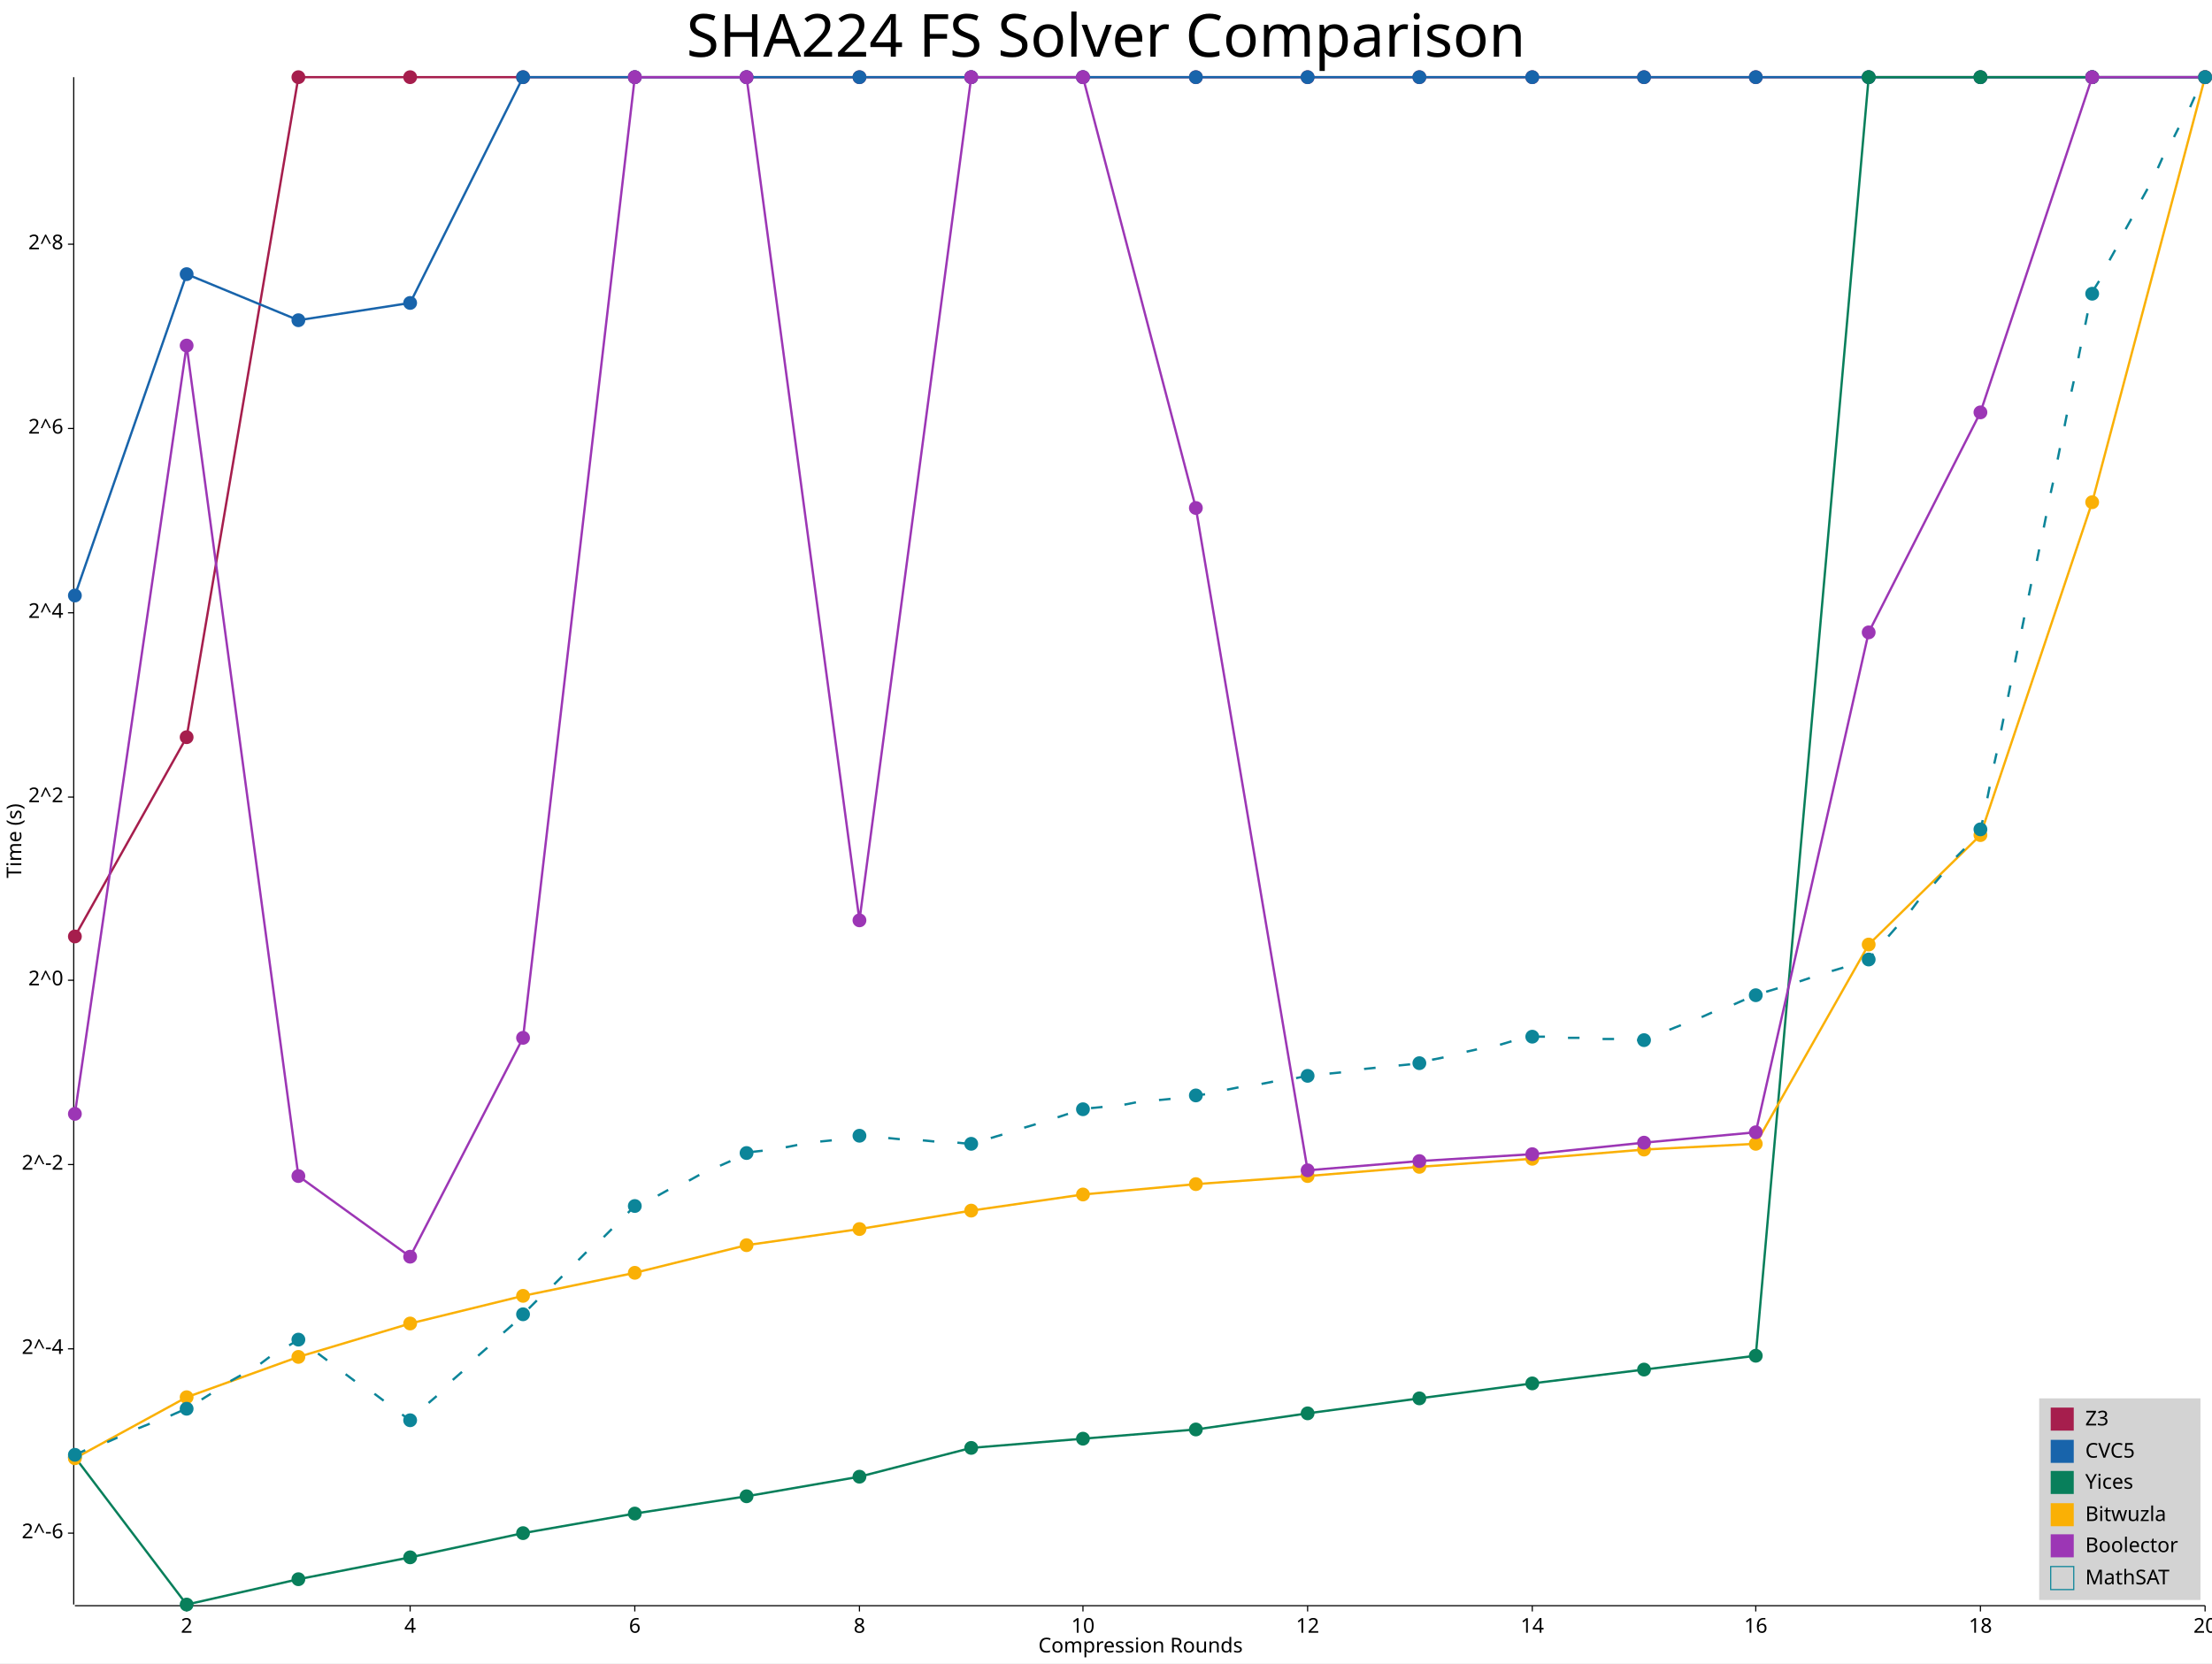
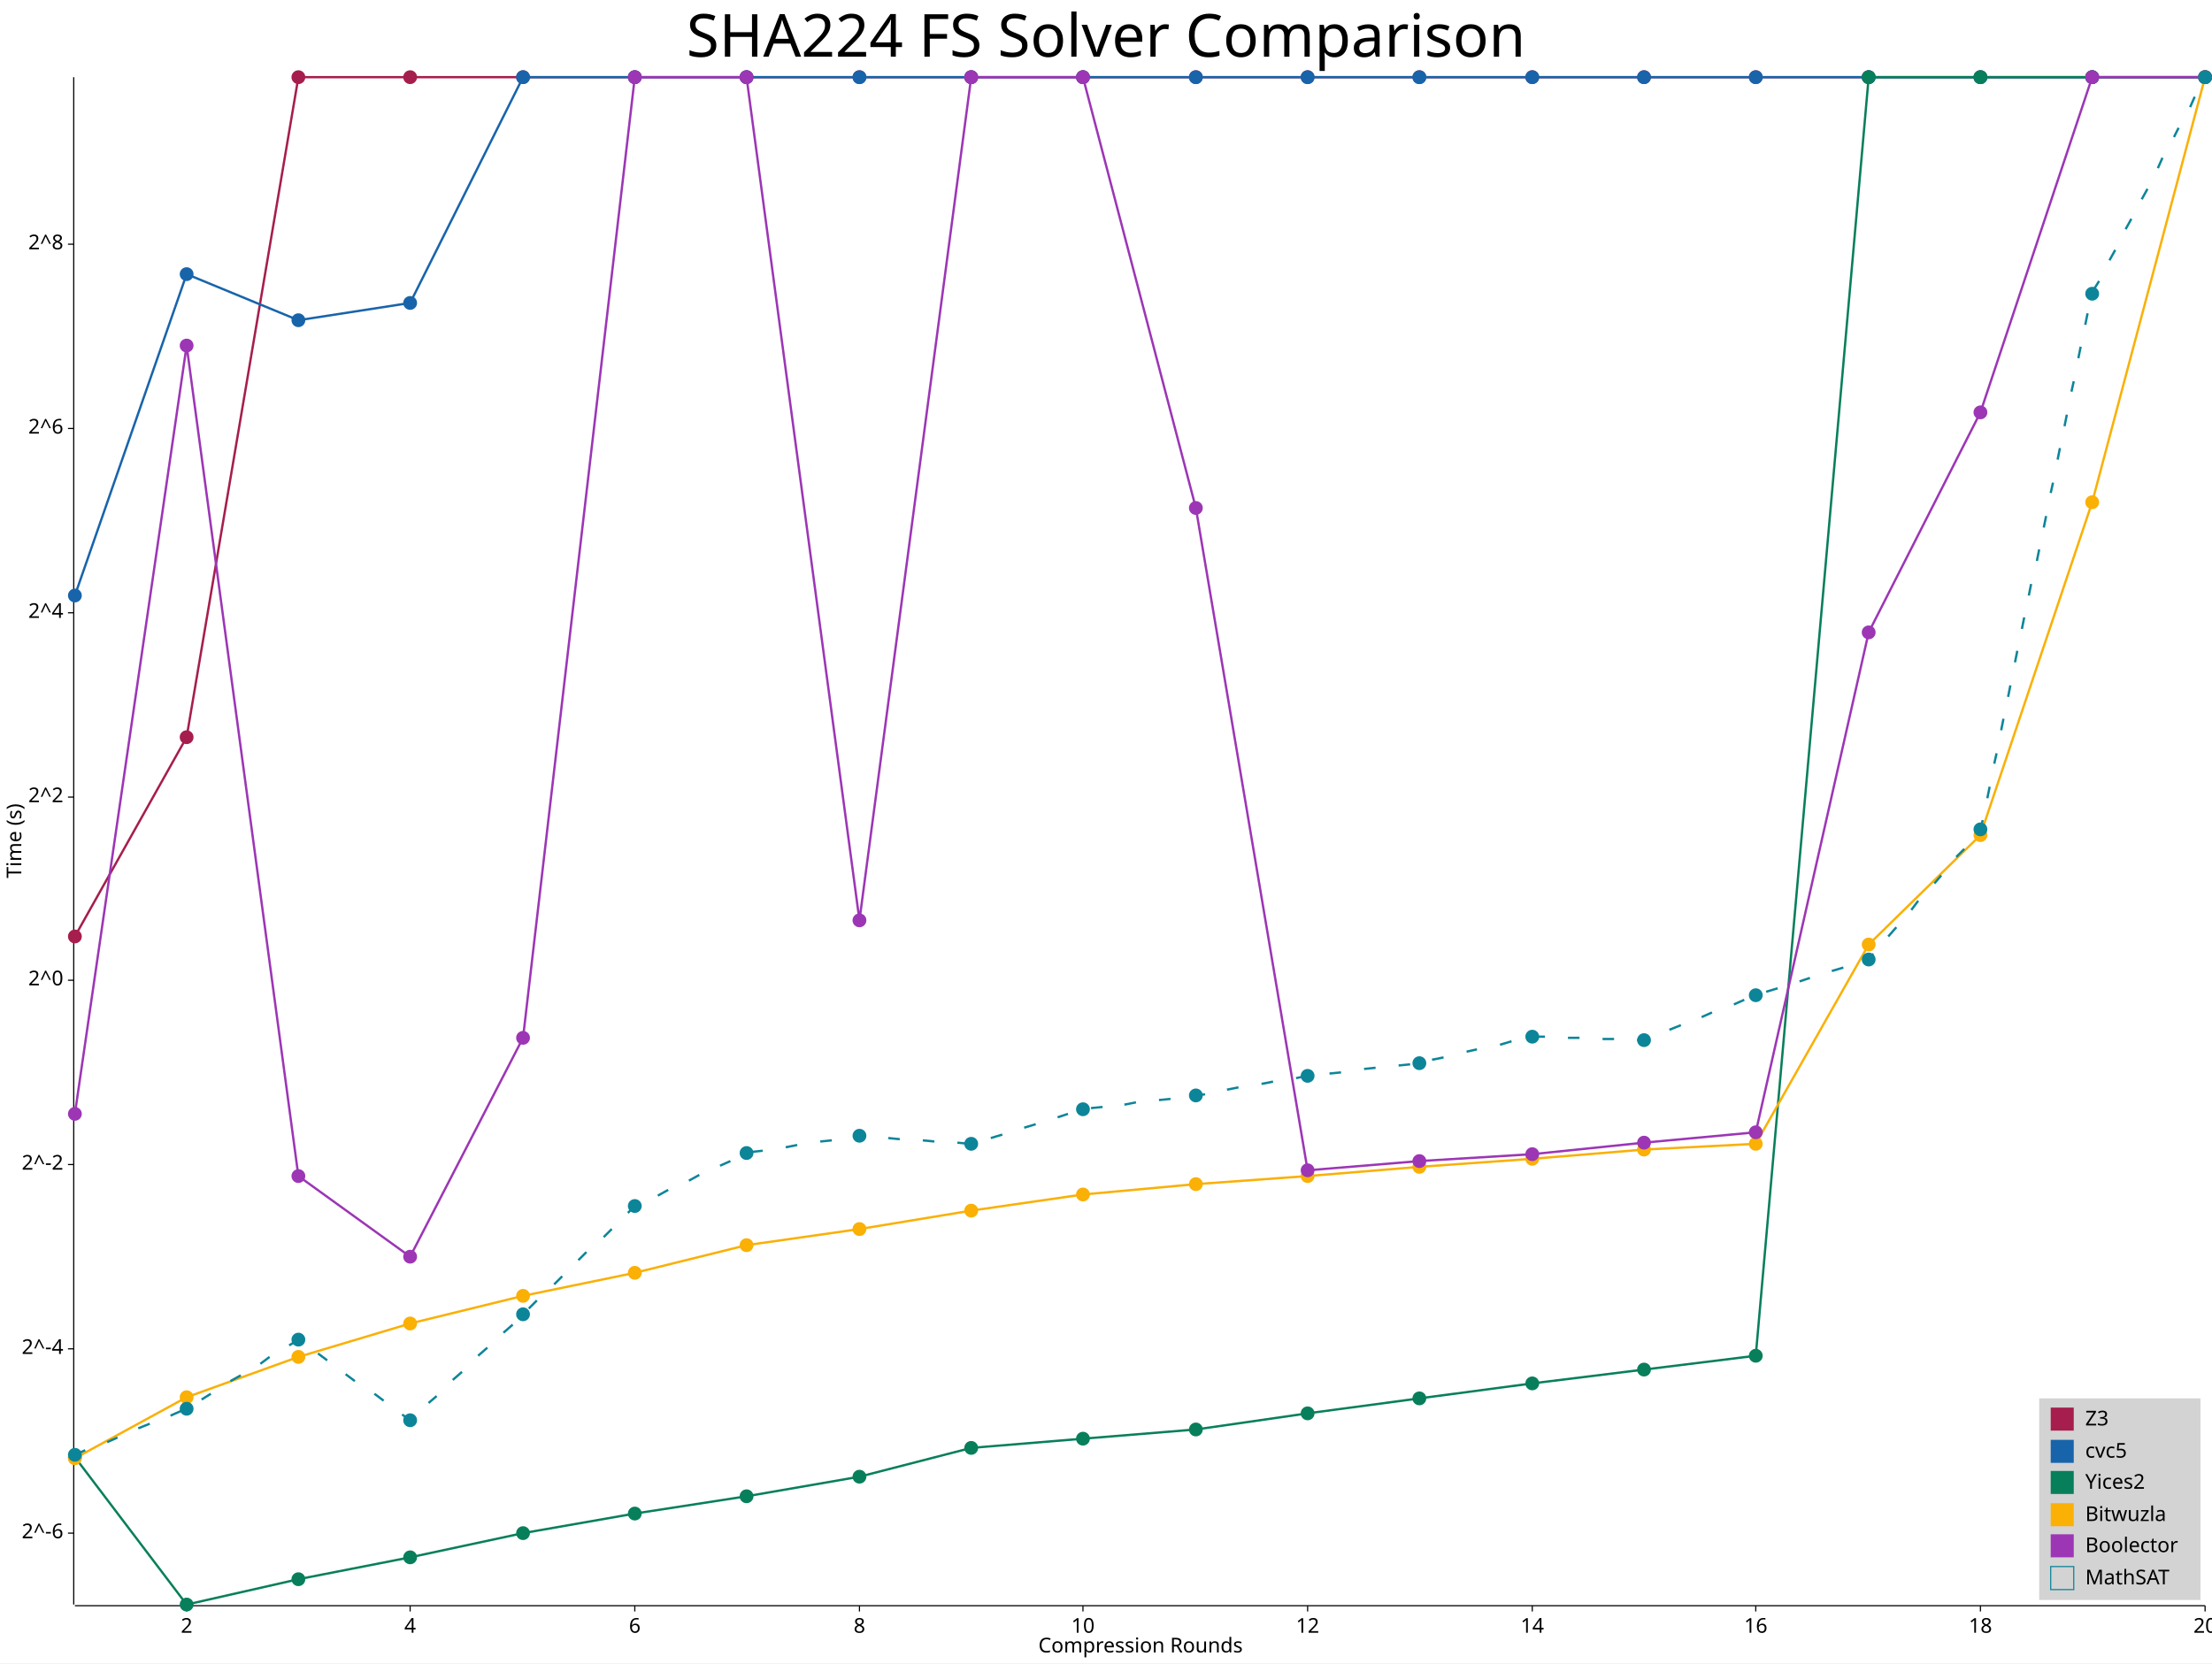
<svg xmlns="http://www.w3.org/2000/svg" width="1920" height="1444" viewBox="0 0 1920 1444">
  <rect x="0" y="0" width="1920" height="1444" opacity="1" fill="#FFFFFF" stroke="none" />
  <text x="960" y="10" dy="0.76em" text-anchor="middle" font-family="noto sans" font-size="51.613" opacity="1" fill="#000000">
SHA224 FS Solver Comparison
</text>
  <text x="990" y="1439" dy="-0.5ex" text-anchor="middle" font-family="noto sans" font-size="17.742" opacity="1" fill="#000000">
Compression Rounds
</text>
  <polyline fill="none" opacity="1" stroke="#000000" stroke-width="1" points="65,1394 1914,1394 " />
  <text x="162" y="1404" dy="0.76em" text-anchor="middle" font-family="noto sans" font-size="17.742" opacity="1" fill="#000000">
2
</text>
  <polyline fill="none" opacity="1" stroke="#000000" stroke-width="1" points="162,1394 162,1399 " />
  <text x="356" y="1404" dy="0.76em" text-anchor="middle" font-family="noto sans" font-size="17.742" opacity="1" fill="#000000">
4
</text>
  <polyline fill="none" opacity="1" stroke="#000000" stroke-width="1" points="356,1394 356,1399 " />
  <text x="551" y="1404" dy="0.76em" text-anchor="middle" font-family="noto sans" font-size="17.742" opacity="1" fill="#000000">
6
</text>
  <polyline fill="none" opacity="1" stroke="#000000" stroke-width="1" points="551,1394 551,1399 " />
  <text x="746" y="1404" dy="0.76em" text-anchor="middle" font-family="noto sans" font-size="17.742" opacity="1" fill="#000000">
8
</text>
  <polyline fill="none" opacity="1" stroke="#000000" stroke-width="1" points="746,1394 746,1399 " />
  <text x="940" y="1404" dy="0.76em" text-anchor="middle" font-family="noto sans" font-size="17.742" opacity="1" fill="#000000">
10
</text>
  <polyline fill="none" opacity="1" stroke="#000000" stroke-width="1" points="940,1394 940,1399 " />
  <text x="1135" y="1404" dy="0.76em" text-anchor="middle" font-family="noto sans" font-size="17.742" opacity="1" fill="#000000">
12
</text>
  <polyline fill="none" opacity="1" stroke="#000000" stroke-width="1" points="1135,1394 1135,1399 " />
  <text x="1330" y="1404" dy="0.76em" text-anchor="middle" font-family="noto sans" font-size="17.742" opacity="1" fill="#000000">
14
</text>
  <polyline fill="none" opacity="1" stroke="#000000" stroke-width="1" points="1330,1394 1330,1399 " />
  <text x="1524" y="1404" dy="0.76em" text-anchor="middle" font-family="noto sans" font-size="17.742" opacity="1" fill="#000000">
16
</text>
  <polyline fill="none" opacity="1" stroke="#000000" stroke-width="1" points="1524,1394 1524,1399 " />
  <text x="1719" y="1404" dy="0.76em" text-anchor="middle" font-family="noto sans" font-size="17.742" opacity="1" fill="#000000">
18
</text>
  <polyline fill="none" opacity="1" stroke="#000000" stroke-width="1" points="1719,1394 1719,1399 " />
  <text x="1914" y="1404" dy="0.76em" text-anchor="middle" font-family="noto sans" font-size="17.742" opacity="1" fill="#000000">
20
</text>
  <polyline fill="none" opacity="1" stroke="#000000" stroke-width="1" points="1914,1394 1914,1399 " />
  <text x="5" y="730" dy="0.76em" text-anchor="middle" font-family="noto sans" font-size="17.742" opacity="1" fill="#000000" transform="rotate(270, 5, 730)">
Time (s)
</text>
  <polyline fill="none" opacity="1" stroke="#000000" stroke-width="1" points="64,67 64,1393 " />
  <text x="55" y="1331" dy="0.5ex" text-anchor="end" font-family="noto sans" font-size="17.742" opacity="1" fill="#000000">
2^-6
</text>
  <polyline fill="none" opacity="1" stroke="#000000" stroke-width="1" points="59,1331 64,1331 " />
  <text x="55" y="1171" dy="0.5ex" text-anchor="end" font-family="noto sans" font-size="17.742" opacity="1" fill="#000000">
2^-4
</text>
  <polyline fill="none" opacity="1" stroke="#000000" stroke-width="1" points="59,1171 64,1171 " />
  <text x="55" y="1011" dy="0.5ex" text-anchor="end" font-family="noto sans" font-size="17.742" opacity="1" fill="#000000">
2^-2
</text>
  <polyline fill="none" opacity="1" stroke="#000000" stroke-width="1" points="59,1011 64,1011 " />
  <text x="55" y="851" dy="0.5ex" text-anchor="end" font-family="noto sans" font-size="17.742" opacity="1" fill="#000000">
2^0
</text>
  <polyline fill="none" opacity="1" stroke="#000000" stroke-width="1" points="59,851 64,851 " />
  <text x="55" y="692" dy="0.5ex" text-anchor="end" font-family="noto sans" font-size="17.742" opacity="1" fill="#000000">
2^2
</text>
  <polyline fill="none" opacity="1" stroke="#000000" stroke-width="1" points="59,692 64,692 " />
  <text x="55" y="532" dy="0.5ex" text-anchor="end" font-family="noto sans" font-size="17.742" opacity="1" fill="#000000">
2^4
</text>
  <polyline fill="none" opacity="1" stroke="#000000" stroke-width="1" points="59,532 64,532 " />
  <text x="55" y="372" dy="0.5ex" text-anchor="end" font-family="noto sans" font-size="17.742" opacity="1" fill="#000000">
2^6
</text>
  <polyline fill="none" opacity="1" stroke="#000000" stroke-width="1" points="59,372 64,372 " />
  <text x="55" y="212" dy="0.5ex" text-anchor="end" font-family="noto sans" font-size="17.742" opacity="1" fill="#000000">
2^8
</text>
  <polyline fill="none" opacity="1" stroke="#000000" stroke-width="1" points="59,212 64,212 " />
  <polyline fill="none" opacity="1" stroke="#A61E4D" stroke-width="2" points="65,813 162,640 259,67 356,67 454,67 551,67 648,67 746,67 843,67 940,67 1038,67 1135,67 1232,67 1330,67 1427,67 1524,67 1622,67 1719,67 1816,67 1914,67 " />
  <circle cx="65" cy="813" r="6" opacity="1" fill="#A61E4D" stroke="none" stroke-width="1" />
  <circle cx="162" cy="640" r="6" opacity="1" fill="#A61E4D" stroke="none" stroke-width="1" />
  <circle cx="259" cy="67" r="6" opacity="1" fill="#A61E4D" stroke="none" stroke-width="1" />
  <circle cx="356" cy="67" r="6" opacity="1" fill="#A61E4D" stroke="none" stroke-width="1" />
  <circle cx="454" cy="67" r="6" opacity="1" fill="#A61E4D" stroke="none" stroke-width="1" />
  <circle cx="551" cy="67" r="6" opacity="1" fill="#A61E4D" stroke="none" stroke-width="1" />
  <circle cx="648" cy="67" r="6" opacity="1" fill="#A61E4D" stroke="none" stroke-width="1" />
  <circle cx="746" cy="67" r="6" opacity="1" fill="#A61E4D" stroke="none" stroke-width="1" />
  <circle cx="843" cy="67" r="6" opacity="1" fill="#A61E4D" stroke="none" stroke-width="1" />
  <circle cx="940" cy="67" r="6" opacity="1" fill="#A61E4D" stroke="none" stroke-width="1" />
  <circle cx="1038" cy="67" r="6" opacity="1" fill="#A61E4D" stroke="none" stroke-width="1" />
  <circle cx="1135" cy="67" r="6" opacity="1" fill="#A61E4D" stroke="none" stroke-width="1" />
  <circle cx="1232" cy="67" r="6" opacity="1" fill="#A61E4D" stroke="none" stroke-width="1" />
  <circle cx="1330" cy="67" r="6" opacity="1" fill="#A61E4D" stroke="none" stroke-width="1" />
  <circle cx="1427" cy="67" r="6" opacity="1" fill="#A61E4D" stroke="none" stroke-width="1" />
  <circle cx="1524" cy="67" r="6" opacity="1" fill="#A61E4D" stroke="none" stroke-width="1" />
  <circle cx="1622" cy="67" r="6" opacity="1" fill="#A61E4D" stroke="none" stroke-width="1" />
  <circle cx="1719" cy="67" r="6" opacity="1" fill="#A61E4D" stroke="none" stroke-width="1" />
  <circle cx="1816" cy="67" r="6" opacity="1" fill="#A61E4D" stroke="none" stroke-width="1" />
  <circle cx="1914" cy="67" r="6" opacity="1" fill="#A61E4D" stroke="none" stroke-width="1" />
  <polyline fill="none" opacity="1" stroke="#1864AB" stroke-width="2" points="65,517 162,238 259,278 356,263 454,67 551,67 648,67 746,67 843,67 940,67 1038,67 1135,67 1232,67 1330,67 1427,67 1524,67 1622,67 1719,67 1816,67 1914,67 " />
  <circle cx="65" cy="517" r="6" opacity="1" fill="#1864AB" stroke="none" stroke-width="1" />
  <circle cx="162" cy="238" r="6" opacity="1" fill="#1864AB" stroke="none" stroke-width="1" />
  <circle cx="259" cy="278" r="6" opacity="1" fill="#1864AB" stroke="none" stroke-width="1" />
  <circle cx="356" cy="263" r="6" opacity="1" fill="#1864AB" stroke="none" stroke-width="1" />
  <circle cx="454" cy="67" r="6" opacity="1" fill="#1864AB" stroke="none" stroke-width="1" />
  <circle cx="551" cy="67" r="6" opacity="1" fill="#1864AB" stroke="none" stroke-width="1" />
  <circle cx="648" cy="67" r="6" opacity="1" fill="#1864AB" stroke="none" stroke-width="1" />
  <circle cx="746" cy="67" r="6" opacity="1" fill="#1864AB" stroke="none" stroke-width="1" />
  <circle cx="843" cy="67" r="6" opacity="1" fill="#1864AB" stroke="none" stroke-width="1" />
  <circle cx="940" cy="67" r="6" opacity="1" fill="#1864AB" stroke="none" stroke-width="1" />
  <circle cx="1038" cy="67" r="6" opacity="1" fill="#1864AB" stroke="none" stroke-width="1" />
  <circle cx="1135" cy="67" r="6" opacity="1" fill="#1864AB" stroke="none" stroke-width="1" />
  <circle cx="1232" cy="67" r="6" opacity="1" fill="#1864AB" stroke="none" stroke-width="1" />
  <circle cx="1330" cy="67" r="6" opacity="1" fill="#1864AB" stroke="none" stroke-width="1" />
  <circle cx="1427" cy="67" r="6" opacity="1" fill="#1864AB" stroke="none" stroke-width="1" />
  <circle cx="1524" cy="67" r="6" opacity="1" fill="#1864AB" stroke="none" stroke-width="1" />
  <circle cx="1622" cy="67" r="6" opacity="1" fill="#1864AB" stroke="none" stroke-width="1" />
  <circle cx="1719" cy="67" r="6" opacity="1" fill="#1864AB" stroke="none" stroke-width="1" />
  <circle cx="1816" cy="67" r="6" opacity="1" fill="#1864AB" stroke="none" stroke-width="1" />
  <circle cx="1914" cy="67" r="6" opacity="1" fill="#1864AB" stroke="none" stroke-width="1" />
  <polyline fill="none" opacity="1" stroke="#087F5B" stroke-width="2" points="65,1265 162,1393 259,1371 356,1352 454,1331 551,1314 648,1299 746,1282 843,1257 940,1249 1038,1241 1135,1227 1232,1214 1330,1201 1427,1189 1524,1177 1622,67 1719,67 1816,67 1914,67 " />
  <circle cx="65" cy="1265" r="6" opacity="1" fill="#087F5B" stroke="none" stroke-width="1" />
  <circle cx="162" cy="1393" r="6" opacity="1" fill="#087F5B" stroke="none" stroke-width="1" />
  <circle cx="259" cy="1371" r="6" opacity="1" fill="#087F5B" stroke="none" stroke-width="1" />
  <circle cx="356" cy="1352" r="6" opacity="1" fill="#087F5B" stroke="none" stroke-width="1" />
  <circle cx="454" cy="1331" r="6" opacity="1" fill="#087F5B" stroke="none" stroke-width="1" />
  <circle cx="551" cy="1314" r="6" opacity="1" fill="#087F5B" stroke="none" stroke-width="1" />
  <circle cx="648" cy="1299" r="6" opacity="1" fill="#087F5B" stroke="none" stroke-width="1" />
  <circle cx="746" cy="1282" r="6" opacity="1" fill="#087F5B" stroke="none" stroke-width="1" />
  <circle cx="843" cy="1257" r="6" opacity="1" fill="#087F5B" stroke="none" stroke-width="1" />
  <circle cx="940" cy="1249" r="6" opacity="1" fill="#087F5B" stroke="none" stroke-width="1" />
  <circle cx="1038" cy="1241" r="6" opacity="1" fill="#087F5B" stroke="none" stroke-width="1" />
  <circle cx="1135" cy="1227" r="6" opacity="1" fill="#087F5B" stroke="none" stroke-width="1" />
  <circle cx="1232" cy="1214" r="6" opacity="1" fill="#087F5B" stroke="none" stroke-width="1" />
  <circle cx="1330" cy="1201" r="6" opacity="1" fill="#087F5B" stroke="none" stroke-width="1" />
  <circle cx="1427" cy="1189" r="6" opacity="1" fill="#087F5B" stroke="none" stroke-width="1" />
  <circle cx="1524" cy="1177" r="6" opacity="1" fill="#087F5B" stroke="none" stroke-width="1" />
  <circle cx="1622" cy="67" r="6" opacity="1" fill="#087F5B" stroke="none" stroke-width="1" />
  <circle cx="1719" cy="67" r="6" opacity="1" fill="#087F5B" stroke="none" stroke-width="1" />
  <circle cx="1816" cy="67" r="6" opacity="1" fill="#087F5B" stroke="none" stroke-width="1" />
  <circle cx="1914" cy="67" r="6" opacity="1" fill="#087F5B" stroke="none" stroke-width="1" />
  <polyline fill="none" opacity="1" stroke="#FAB005" stroke-width="2" points="65,1266 162,1213 259,1178 356,1149 454,1125 551,1105 648,1081 746,1067 843,1051 940,1037 1038,1028 1135,1021 1232,1013 1330,1006 1427,998 1524,993 1622,820 1719,725 1816,436 1914,67 " />
  <circle cx="65" cy="1266" r="6" opacity="1" fill="#FAB005" stroke="none" stroke-width="1" />
  <circle cx="162" cy="1213" r="6" opacity="1" fill="#FAB005" stroke="none" stroke-width="1" />
  <circle cx="259" cy="1178" r="6" opacity="1" fill="#FAB005" stroke="none" stroke-width="1" />
  <circle cx="356" cy="1149" r="6" opacity="1" fill="#FAB005" stroke="none" stroke-width="1" />
  <circle cx="454" cy="1125" r="6" opacity="1" fill="#FAB005" stroke="none" stroke-width="1" />
  <circle cx="551" cy="1105" r="6" opacity="1" fill="#FAB005" stroke="none" stroke-width="1" />
  <circle cx="648" cy="1081" r="6" opacity="1" fill="#FAB005" stroke="none" stroke-width="1" />
  <circle cx="746" cy="1067" r="6" opacity="1" fill="#FAB005" stroke="none" stroke-width="1" />
  <circle cx="843" cy="1051" r="6" opacity="1" fill="#FAB005" stroke="none" stroke-width="1" />
  <circle cx="940" cy="1037" r="6" opacity="1" fill="#FAB005" stroke="none" stroke-width="1" />
  <circle cx="1038" cy="1028" r="6" opacity="1" fill="#FAB005" stroke="none" stroke-width="1" />
  <circle cx="1135" cy="1021" r="6" opacity="1" fill="#FAB005" stroke="none" stroke-width="1" />
  <circle cx="1232" cy="1013" r="6" opacity="1" fill="#FAB005" stroke="none" stroke-width="1" />
  <circle cx="1330" cy="1006" r="6" opacity="1" fill="#FAB005" stroke="none" stroke-width="1" />
  <circle cx="1427" cy="998" r="6" opacity="1" fill="#FAB005" stroke="none" stroke-width="1" />
  <circle cx="1524" cy="993" r="6" opacity="1" fill="#FAB005" stroke="none" stroke-width="1" />
  <circle cx="1622" cy="820" r="6" opacity="1" fill="#FAB005" stroke="none" stroke-width="1" />
  <circle cx="1719" cy="725" r="6" opacity="1" fill="#FAB005" stroke="none" stroke-width="1" />
  <circle cx="1816" cy="436" r="6" opacity="1" fill="#FAB005" stroke="none" stroke-width="1" />
  <circle cx="1914" cy="67" r="6" opacity="1" fill="#FAB005" stroke="none" stroke-width="1" />
  <polyline fill="none" opacity="1" stroke="#9C36B5" stroke-width="2" points="65,967 162,300 259,1021 356,1091 454,901 551,67 648,67 746,799 843,67 940,67 1038,441 1135,1016 1232,1008 1330,1002 1427,992 1524,983 1622,549 1719,358 1816,67 1914,67 " />
  <circle cx="65" cy="967" r="6" opacity="1" fill="#9C36B5" stroke="none" stroke-width="1" />
  <circle cx="162" cy="300" r="6" opacity="1" fill="#9C36B5" stroke="none" stroke-width="1" />
  <circle cx="259" cy="1021" r="6" opacity="1" fill="#9C36B5" stroke="none" stroke-width="1" />
  <circle cx="356" cy="1091" r="6" opacity="1" fill="#9C36B5" stroke="none" stroke-width="1" />
  <circle cx="454" cy="901" r="6" opacity="1" fill="#9C36B5" stroke="none" stroke-width="1" />
  <circle cx="551" cy="67" r="6" opacity="1" fill="#9C36B5" stroke="none" stroke-width="1" />
  <circle cx="648" cy="67" r="6" opacity="1" fill="#9C36B5" stroke="none" stroke-width="1" />
  <circle cx="746" cy="799" r="6" opacity="1" fill="#9C36B5" stroke="none" stroke-width="1" />
  <circle cx="843" cy="67" r="6" opacity="1" fill="#9C36B5" stroke="none" stroke-width="1" />
  <circle cx="940" cy="67" r="6" opacity="1" fill="#9C36B5" stroke="none" stroke-width="1" />
  <circle cx="1038" cy="441" r="6" opacity="1" fill="#9C36B5" stroke="none" stroke-width="1" />
  <circle cx="1135" cy="1016" r="6" opacity="1" fill="#9C36B5" stroke="none" stroke-width="1" />
  <circle cx="1232" cy="1008" r="6" opacity="1" fill="#9C36B5" stroke="none" stroke-width="1" />
  <circle cx="1330" cy="1002" r="6" opacity="1" fill="#9C36B5" stroke="none" stroke-width="1" />
  <circle cx="1427" cy="992" r="6" opacity="1" fill="#9C36B5" stroke="none" stroke-width="1" />
  <circle cx="1524" cy="983" r="6" opacity="1" fill="#9C36B5" stroke="none" stroke-width="1" />
  <circle cx="1622" cy="549" r="6" opacity="1" fill="#9C36B5" stroke="none" stroke-width="1" />
  <circle cx="1719" cy="358" r="6" opacity="1" fill="#9C36B5" stroke="none" stroke-width="1" />
  <circle cx="1816" cy="67" r="6" opacity="1" fill="#9C36B5" stroke="none" stroke-width="1" />
  <circle cx="1914" cy="67" r="6" opacity="1" fill="#9C36B5" stroke="none" stroke-width="1" />
  <polyline fill="none" opacity="1" stroke="#0C8599" stroke-width="2" points="65,1263 74,1259 " />
  <polyline fill="none" opacity="1" stroke="#0C8599" stroke-width="2" points="93,1252 102,1248 " />
  <polyline fill="none" opacity="1" stroke="#0C8599" stroke-width="2" points="120,1240 130,1236 " />
  <polyline fill="none" opacity="1" stroke="#0C8599" stroke-width="2" points="148,1229 157,1225 " />
  <polyline fill="none" opacity="1" stroke="#0C8599" stroke-width="2" points="175,1215 183,1210 " />
  <polyline fill="none" opacity="1" stroke="#0C8599" stroke-width="2" points="200,1199 209,1194 " />
  <polyline fill="none" opacity="1" stroke="#0C8599" stroke-width="2" points="226,1184 234,1178 " />
  <polyline fill="none" opacity="1" stroke="#0C8599" stroke-width="2" points="251,1168 259,1163 260,1164 " />
  <polyline fill="none" opacity="1" stroke="#0C8599" stroke-width="2" points="276,1175 284,1181 " />
  <polyline fill="none" opacity="1" stroke="#0C8599" stroke-width="2" points="300,1193 308,1199 " />
  <polyline fill="none" opacity="1" stroke="#0C8599" stroke-width="2" points="325,1210 333,1216 " />
  <polyline fill="none" opacity="1" stroke="#0C8599" stroke-width="2" points="349,1228 356,1233 357,1232 " />
  <polyline fill="none" opacity="1" stroke="#0C8599" stroke-width="2" points="372,1218 379,1212 " />
  <polyline fill="none" opacity="1" stroke="#0C8599" stroke-width="2" points="393,1198 401,1191 " />
  <polyline fill="none" opacity="1" stroke="#0C8599" stroke-width="2" points="415,1177 423,1170 " />
  <polyline fill="none" opacity="1" stroke="#0C8599" stroke-width="2" points="437,1157 445,1150 " />
  <polyline fill="none" opacity="1" stroke="#0C8599" stroke-width="2" points="459,1136 466,1129 " />
  <polyline fill="none" opacity="1" stroke="#0C8599" stroke-width="2" points="481,1115 488,1108 " />
  <polyline fill="none" opacity="1" stroke="#0C8599" stroke-width="2" points="502,1094 509,1087 " />
  <polyline fill="none" opacity="1" stroke="#0C8599" stroke-width="2" points="524,1074 531,1067 " />
  <polyline fill="none" opacity="1" stroke="#0C8599" stroke-width="2" points="545,1053 551,1047 553,1046 " />
  <polyline fill="none" opacity="1" stroke="#0C8599" stroke-width="2" points="571,1038 580,1033 " />
  <polyline fill="none" opacity="1" stroke="#0C8599" stroke-width="2" points="598,1025 607,1020 " />
  <polyline fill="none" opacity="1" stroke="#0C8599" stroke-width="2" points="625,1012 634,1008 " />
  <polyline fill="none" opacity="1" stroke="#0C8599" stroke-width="2" points="653,1000 662,999 " />
  <polyline fill="none" opacity="1" stroke="#0C8599" stroke-width="2" points="682,996 692,994 " />
  <polyline fill="none" opacity="1" stroke="#0C8599" stroke-width="2" points="712,991 722,990 " />
  <polyline fill="none" opacity="1" stroke="#0C8599" stroke-width="2" points="741,987 746,986 751,986 " />
  <polyline fill="none" opacity="1" stroke="#0C8599" stroke-width="2" points="771,988 781,989 " />
  <polyline fill="none" opacity="1" stroke="#0C8599" stroke-width="2" points="801,990 811,991 " />
  <polyline fill="none" opacity="1" stroke="#0C8599" stroke-width="2" points="831,992 841,993 " />
  <polyline fill="none" opacity="1" stroke="#0C8599" stroke-width="2" points="860,988 870,985 " />
  <polyline fill="none" opacity="1" stroke="#0C8599" stroke-width="2" points="889,979 899,976 " />
  <polyline fill="none" opacity="1" stroke="#0C8599" stroke-width="2" points="918,970 927,967 " />
  <polyline fill="none" opacity="1" stroke="#0C8599" stroke-width="2" points="947,962 957,961 " />
  <polyline fill="none" opacity="1" stroke="#0C8599" stroke-width="2" points="976,959 986,957 " />
  <polyline fill="none" opacity="1" stroke="#0C8599" stroke-width="2" points="1006,955 1016,954 " />
  <polyline fill="none" opacity="1" stroke="#0C8599" stroke-width="2" points="1036,951 1038,951 1046,950 " />
  <polyline fill="none" opacity="1" stroke="#0C8599" stroke-width="2" points="1065,946 1075,944 " />
  <polyline fill="none" opacity="1" stroke="#0C8599" stroke-width="2" points="1095,941 1105,939 " />
  <polyline fill="none" opacity="1" stroke="#0C8599" stroke-width="2" points="1125,936 1134,934 " />
  <polyline fill="none" opacity="1" stroke="#0C8599" stroke-width="2" points="1154,932 1164,931 " />
  <polyline fill="none" opacity="1" stroke="#0C8599" stroke-width="2" points="1184,928 1194,927 " />
  <polyline fill="none" opacity="1" stroke="#0C8599" stroke-width="2" points="1214,925 1224,924 " />
  <polyline fill="none" opacity="1" stroke="#0C8599" stroke-width="2" points="1243,920 1253,918 " />
  <polyline fill="none" opacity="1" stroke="#0C8599" stroke-width="2" points="1273,913 1282,911 " />
  <polyline fill="none" opacity="1" stroke="#0C8599" stroke-width="2" points="1302,907 1312,904 " />
  <polyline fill="none" opacity="1" stroke="#0C8599" stroke-width="2" points="1331,900 1341,900 " />
  <polyline fill="none" opacity="1" stroke="#0C8599" stroke-width="2" points="1361,901 1371,901 " />
  <polyline fill="none" opacity="1" stroke="#0C8599" stroke-width="2" points="1391,902 1401,902 " />
  <polyline fill="none" opacity="1" stroke="#0C8599" stroke-width="2" points="1421,903 1427,903 1431,901 " />
  <polyline fill="none" opacity="1" stroke="#0C8599" stroke-width="2" points="1449,894 1459,890 " />
  <polyline fill="none" opacity="1" stroke="#0C8599" stroke-width="2" points="1477,883 1486,879 " />
  <polyline fill="none" opacity="1" stroke="#0C8599" stroke-width="2" points="1505,872 1514,868 " />
  <polyline fill="none" opacity="1" stroke="#0C8599" stroke-width="2" points="1533,861 1543,858 " />
  <polyline fill="none" opacity="1" stroke="#0C8599" stroke-width="2" points="1562,852 1571,849 " />
  <polyline fill="none" opacity="1" stroke="#0C8599" stroke-width="2" points="1590,843 1600,840 " />
  <polyline fill="none" opacity="1" stroke="#0C8599" stroke-width="2" points="1619,834 1622,833 1626,828 " />
  <polyline fill="none" opacity="1" stroke="#0C8599" stroke-width="2" points="1639,813 1646,805 " />
  <polyline fill="none" opacity="1" stroke="#0C8599" stroke-width="2" points="1659,790 1665,782 " />
  <polyline fill="none" opacity="1" stroke="#0C8599" stroke-width="2" points="1679,767 1685,760 " />
  <polyline fill="none" opacity="1" stroke="#0C8599" stroke-width="2" points="1698,744 1705,737 " />
  <polyline fill="none" opacity="1" stroke="#0C8599" stroke-width="2" points="1718,722 1719,720 1721,712 " />
  <polyline fill="none" opacity="1" stroke="#0C8599" stroke-width="2" points="1725,693 1727,683 " />
  <polyline fill="none" opacity="1" stroke="#0C8599" stroke-width="2" points="1731,663 1733,654 " />
  <polyline fill="none" opacity="1" stroke="#0C8599" stroke-width="2" points="1737,634 1739,624 " />
  <polyline fill="none" opacity="1" stroke="#0C8599" stroke-width="2" points="1743,605 1745,595 " />
  <polyline fill="none" opacity="1" stroke="#0C8599" stroke-width="2" points="1749,575 1751,565 " />
  <polyline fill="none" opacity="1" stroke="#0C8599" stroke-width="2" points="1755,546 1757,536 " />
  <polyline fill="none" opacity="1" stroke="#0C8599" stroke-width="2" points="1761,517 1763,507 " />
  <polyline fill="none" opacity="1" stroke="#0C8599" stroke-width="2" points="1768,487 1770,477 " />
  <polyline fill="none" opacity="1" stroke="#0C8599" stroke-width="2" points="1774,458 1776,448 " />
  <polyline fill="none" opacity="1" stroke="#0C8599" stroke-width="2" points="1780,428 1782,419 " />
  <polyline fill="none" opacity="1" stroke="#0C8599" stroke-width="2" points="1786,399 1788,389 " />
  <polyline fill="none" opacity="1" stroke="#0C8599" stroke-width="2" points="1792,370 1794,360 " />
  <polyline fill="none" opacity="1" stroke="#0C8599" stroke-width="2" points="1798,340 1800,331 " />
  <polyline fill="none" opacity="1" stroke="#0C8599" stroke-width="2" points="1804,311 1806,301 " />
  <polyline fill="none" opacity="1" stroke="#0C8599" stroke-width="2" points="1810,282 1812,272 " />
  <polyline fill="none" opacity="1" stroke="#0C8599" stroke-width="2" points="1817,252 1822,244 " />
  <polyline fill="none" opacity="1" stroke="#0C8599" stroke-width="2" points="1831,226 1836,217 " />
  <polyline fill="none" opacity="1" stroke="#0C8599" stroke-width="2" points="1845,199 1850,190 " />
  <polyline fill="none" opacity="1" stroke="#0C8599" stroke-width="2" points="1859,173 1864,164 " />
  <polyline fill="none" opacity="1" stroke="#0C8599" stroke-width="2" points="1873,146 1877,137 " />
  <polyline fill="none" opacity="1" stroke="#0C8599" stroke-width="2" points="1887,119 1891,111 " />
  <polyline fill="none" opacity="1" stroke="#0C8599" stroke-width="2" points="1901,93 1905,84 " />
  <circle cx="65" cy="1263" r="6" opacity="1" fill="#0C8599" stroke="none" stroke-width="1" />
  <circle cx="162" cy="1223" r="6" opacity="1" fill="#0C8599" stroke="none" stroke-width="1" />
  <circle cx="259" cy="1163" r="6" opacity="1" fill="#0C8599" stroke="none" stroke-width="1" />
  <circle cx="356" cy="1233" r="6" opacity="1" fill="#0C8599" stroke="none" stroke-width="1" />
  <circle cx="454" cy="1141" r="6" opacity="1" fill="#0C8599" stroke="none" stroke-width="1" />
  <circle cx="551" cy="1047" r="6" opacity="1" fill="#0C8599" stroke="none" stroke-width="1" />
  <circle cx="648" cy="1001" r="6" opacity="1" fill="#0C8599" stroke="none" stroke-width="1" />
  <circle cx="746" cy="986" r="6" opacity="1" fill="#0C8599" stroke="none" stroke-width="1" />
  <circle cx="843" cy="993" r="6" opacity="1" fill="#0C8599" stroke="none" stroke-width="1" />
  <circle cx="940" cy="963" r="6" opacity="1" fill="#0C8599" stroke="none" stroke-width="1" />
  <circle cx="1038" cy="951" r="6" opacity="1" fill="#0C8599" stroke="none" stroke-width="1" />
  <circle cx="1135" cy="934" r="6" opacity="1" fill="#0C8599" stroke="none" stroke-width="1" />
  <circle cx="1232" cy="923" r="6" opacity="1" fill="#0C8599" stroke="none" stroke-width="1" />
  <circle cx="1330" cy="900" r="6" opacity="1" fill="#0C8599" stroke="none" stroke-width="1" />
  <circle cx="1427" cy="903" r="6" opacity="1" fill="#0C8599" stroke="none" stroke-width="1" />
  <circle cx="1524" cy="864" r="6" opacity="1" fill="#0C8599" stroke="none" stroke-width="1" />
  <circle cx="1622" cy="833" r="6" opacity="1" fill="#0C8599" stroke="none" stroke-width="1" />
  <circle cx="1719" cy="720" r="6" opacity="1" fill="#0C8599" stroke="none" stroke-width="1" />
  <circle cx="1816" cy="255" r="6" opacity="1" fill="#0C8599" stroke="none" stroke-width="1" />
  <circle cx="1914" cy="67" r="6" opacity="1" fill="#0C8599" stroke="none" stroke-width="1" />
  <rect x="1770" y="1214" width="140" height="175" opacity="0.8" fill="#C8C8C8" stroke="none" />
  <text x="1810" y="1224" dy="0.76em" text-anchor="start" font-family="noto sans" font-size="17.742" opacity="1" fill="#000000">
Z3
</text>
  <text x="1810" y="1252" dy="0.76em" text-anchor="start" font-family="noto sans" font-size="17.742" opacity="1" fill="#000000">
- CVC5
+ cvc5
</text>
  <text x="1810" y="1279" dy="0.76em" text-anchor="start" font-family="noto sans" font-size="17.742" opacity="1" fill="#000000">
- Yices
+ Yices2
</text>
  <text x="1810" y="1307" dy="0.76em" text-anchor="start" font-family="noto sans" font-size="17.742" opacity="1" fill="#000000">
Bitwuzla
</text>
  <text x="1810" y="1334" dy="0.76em" text-anchor="start" font-family="noto sans" font-size="17.742" opacity="1" fill="#000000">
Boolector
</text>
  <text x="1810" y="1362" dy="0.76em" text-anchor="start" font-family="noto sans" font-size="17.742" opacity="1" fill="#000000">
MathSAT
</text>
  <rect x="1780" y="1222" width="20" height="20" opacity="1" fill="#A61E4D" stroke="none" />
  <rect x="1780" y="1250" width="20" height="20" opacity="1" fill="#1864AB" stroke="none" />
  <rect x="1780" y="1277" width="20" height="20" opacity="1" fill="#087F5B" stroke="none" />
  <rect x="1780" y="1305" width="20" height="20" opacity="1" fill="#FAB005" stroke="none" />
  <rect x="1780" y="1332" width="20" height="20" opacity="1" fill="#9C36B5" stroke="none" />
  <rect x="1780" y="1360" width="20" height="20" opacity="1" fill="none" stroke="#0C8599" />
</svg>
